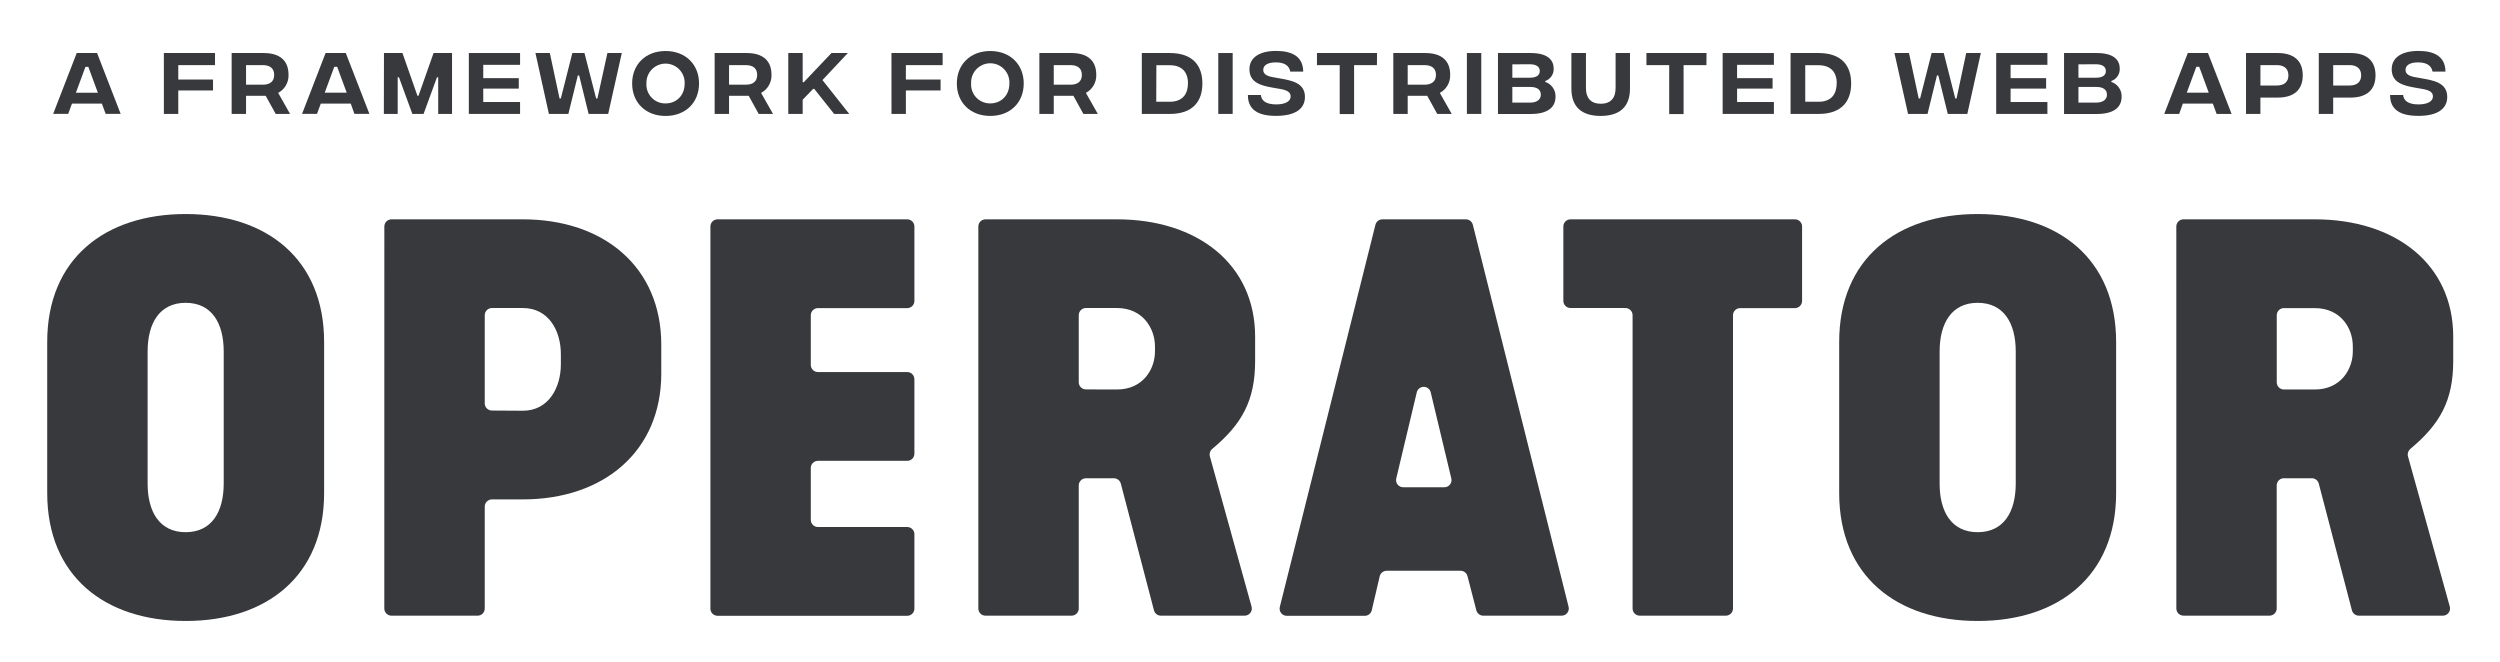
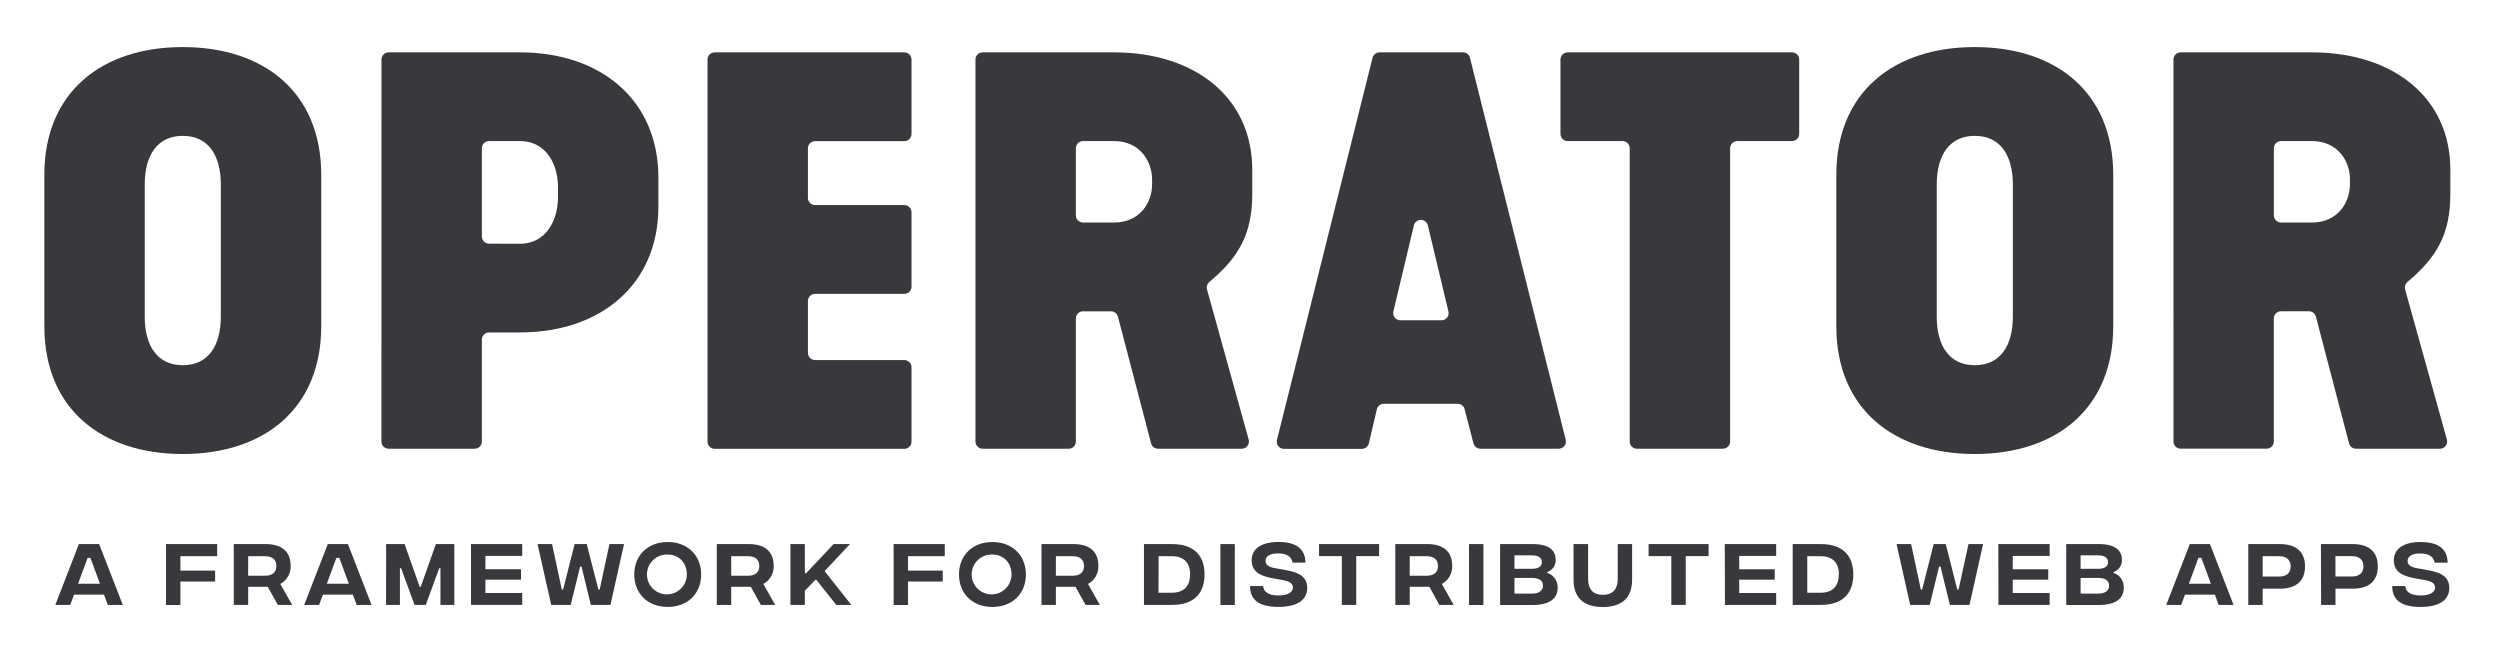
<svg xmlns="http://www.w3.org/2000/svg" id="Layer_1" data-name="Layer 1" viewBox="0 0 868.44 229.82">
  <defs>
    <style>.cls-1{fill:#37393d;}</style>
  </defs>
-   <path class="cls-1" d="M16.4,118.78c0-28.82,20-44.43,48.09-44.43s48.1,15.61,48.1,44.43v52.5c0,28.82-20,44.43-48.1,44.43S16.4,200.1,16.4,171.28Zm48.09,66.09c9,0,13.22-7,13.22-16.89v-45.9c0-9.91-4.22-16.89-13.22-16.89s-13.21,7-13.21,16.89V168C51.28,177.89,55.5,184.87,64.49,184.87Z" />
-   <path class="cls-1" d="M133.51,78.68a2.49,2.49,0,0,1,2.5-2.49h45.6c28.09,0,48.1,16.52,48.1,43.51v10.09c0,27-20,43.69-48.1,43.69H170.89a2.5,2.5,0,0,0-2.5,2.5v35.4a2.48,2.48,0,0,1-2.49,2.49H136a2.49,2.49,0,0,1-2.5-2.49Zm48.1,64c9,0,13.22-8.07,13.22-16.15V123c0-8.08-4.22-16-13.22-16H170.89a2.5,2.5,0,0,0-2.5,2.49v30.63a2.49,2.49,0,0,0,2.5,2.49Z" />
-   <path class="cls-1" d="M249.27,76.19h65.87a2.49,2.49,0,0,1,2.5,2.49v25.86a2.5,2.5,0,0,1-2.5,2.49h-31a2.49,2.49,0,0,0-2.49,2.49v17.23a2.48,2.48,0,0,0,2.49,2.49h31a2.5,2.5,0,0,1,2.5,2.5v25.85a2.49,2.49,0,0,1-2.5,2.49h-31a2.49,2.49,0,0,0-2.49,2.5v18a2.49,2.49,0,0,0,2.49,2.49h31a2.5,2.5,0,0,1,2.5,2.5v25.85a2.49,2.49,0,0,1-2.5,2.49H249.27a2.48,2.48,0,0,1-2.49-2.49V78.68A2.48,2.48,0,0,1,249.27,76.19Z" />
-   <path class="cls-1" d="M339.85,78.68a2.49,2.49,0,0,1,2.49-2.49H388C416,76.19,436,91.79,436,116.94v8.45c0,13.77-4.58,21.94-14.89,30.54a2.52,2.52,0,0,0-.83,2.6c2.14,7.69,11.55,41.61,14.48,52.18a2.49,2.49,0,0,1-2.4,3.16H403.27a2.49,2.49,0,0,1-2.41-1.86l-11.51-44a2.5,2.5,0,0,0-2.41-1.87h-9.72a2.5,2.5,0,0,0-2.49,2.5v42.74a2.49,2.49,0,0,1-2.5,2.49H342.34a2.49,2.49,0,0,1-2.49-2.49ZM388,135.3c9,0,13.21-7,13.21-13.22v-1.83C401.16,114,396.94,107,388,107H377.22a2.5,2.5,0,0,0-2.49,2.49v23.29a2.5,2.5,0,0,0,2.49,2.49Z" />
-   <path class="cls-1" d="M480.21,76.19h29a2.5,2.5,0,0,1,2.42,1.89l33.26,132.69a2.49,2.49,0,0,1-2.42,3.1H515.26a2.5,2.5,0,0,1-2.42-1.87l-3.07-11.86a2.48,2.48,0,0,0-2.41-1.87H481.71a2.49,2.49,0,0,0-2.43,1.92L476.51,212a2.48,2.48,0,0,1-2.42,1.92H447a2.49,2.49,0,0,1-2.42-3.1L477.79,78.08A2.5,2.5,0,0,1,480.21,76.19Zm23.94,90L497,136.3a2.49,2.49,0,0,0-4.85,0l-7.12,29.89a2.48,2.48,0,0,0,2.42,3.07h14.25A2.48,2.48,0,0,0,504.15,166.19Z" />
-   <path class="cls-1" d="M564.62,107H545.56a2.49,2.49,0,0,1-2.49-2.49V78.68a2.48,2.48,0,0,1,2.49-2.49h78A2.48,2.48,0,0,1,626,78.68v25.86a2.49,2.49,0,0,1-2.49,2.49H604.49a2.49,2.49,0,0,0-2.49,2.49V211.38a2.49,2.49,0,0,1-2.5,2.49H569.61a2.48,2.48,0,0,1-2.49-2.49V109.52A2.5,2.5,0,0,0,564.62,107Z" />
-   <path class="cls-1" d="M638.89,118.78c0-28.82,20-44.43,48.1-44.43s48.1,15.61,48.1,44.43v52.5c0,28.82-20,44.43-48.1,44.43s-48.1-15.61-48.1-44.43ZM687,184.87c9,0,13.22-7,13.22-16.89v-45.9c0-9.91-4.23-16.89-13.22-16.89s-13.22,7-13.22,16.89V168C673.77,177.89,678,184.87,687,184.87Z" />
-   <path class="cls-1" d="M756,78.68a2.49,2.49,0,0,1,2.49-2.49h45.61c28.08,0,48.09,15.6,48.09,40.75v8.45c0,13.77-4.58,21.94-14.89,30.54a2.53,2.53,0,0,0-.83,2.6L851,210.71a2.5,2.5,0,0,1-2.4,3.16H819.43A2.49,2.49,0,0,1,817,212l-11.51-44a2.5,2.5,0,0,0-2.41-1.87h-9.72a2.49,2.49,0,0,0-2.49,2.5v42.74a2.49,2.49,0,0,1-2.5,2.49H758.5a2.49,2.49,0,0,1-2.49-2.49Zm48.1,56.62c9,0,13.21-7,13.21-13.22v-1.83c0-6.24-4.22-13.22-13.21-13.22H793.38a2.49,2.49,0,0,0-2.49,2.49v23.29a2.49,2.49,0,0,0,2.49,2.49Z" />
-   <path class="cls-1" d="M35.39,36H25l-1.31,3.55H18.47l8.19-21.15h7.05l8.2,21.15H36.7ZM34,32.22l-3.32-9h-1l-3.32,9Z" />
-   <path class="cls-1" d="M56.92,18.42H74.69v4.2H61.93v5H74v3.8H61.93v8.16h-5Z" />
-   <path class="cls-1" d="M95.77,39.57l-3.48-6.3H85.47v6.3h-5V18.42h11.1c5.67,0,8.66,2.64,8.66,7.58a6.83,6.83,0,0,1-3.6,6.27l4.13,7.3ZM85.47,29.42h5.82c2.54,0,3.95-1.16,3.95-3.4s-1.41-3.4-3.95-3.4H85.47Z" />
-   <path class="cls-1" d="M121.85,36H111.43l-1.31,3.55h-5.19l8.18-21.15h7l8.21,21.15h-5.21Zm-1.41-3.8-3.32-9h-1l-3.32,9Z" />
-   <path class="cls-1" d="M133.38,18.42h6.42L145,33.25h.38l5.23-14.83h6.42V39.57h-4.81V26.83h-.42l-4.66,12.74h-3.9l-4.66-12.74h-.43V39.57h-4.81Z" />
-   <path class="cls-1" d="M162.86,18.42h17.8v4.1H167.87v4.63h12.34v3.63H167.87v4.66h12.79v4.13h-17.8Z" />
-   <path class="cls-1" d="M186,18.42H191l3.37,15.78h.45l4-15.78h4.21l4.05,15.78h.45L211,18.42H216l-4.73,21.15h-6.8l-3.28-13.35h-.47l-3.28,13.35h-6.77Z" />
-   <path class="cls-1" d="M219.59,29c0-6.64,4.71-11.28,11.61-11.28S242.83,22.35,242.83,29s-4.71,11.28-11.63,11.28S219.59,35.64,219.59,29Zm18.25,0a6.65,6.65,0,1,0-13.29,0,6.54,6.54,0,0,0,6.65,6.93C235,35.92,237.84,33.15,237.84,29Z" />
-   <path class="cls-1" d="M263.55,39.57l-3.48-6.3h-6.82v6.3h-5V18.42h11.1C265,18.42,268,21.06,268,26a6.84,6.84,0,0,1-3.61,6.27l4.13,7.3Zm-10.3-10.15h5.82c2.54,0,3.95-1.16,3.95-3.4s-1.41-3.4-3.95-3.4h-5.82Z" />
-   <path class="cls-1" d="M289.76,39.57l-6.93-8.71h-.35l-3.65,3.77v4.94h-5V18.42h5V28.56h.38l9.62-10.14h5.69l-8.82,9.39L295,39.57Z" />
-   <path class="cls-1" d="M309.67,18.42h17.78v4.2H314.68v5h12.06v3.8H314.68v8.16h-5Z" />
-   <path class="cls-1" d="M332.38,29c0-6.64,4.71-11.28,11.61-11.28S355.62,22.35,355.62,29,350.91,40.27,344,40.27,332.38,35.64,332.38,29Zm18.26,0a6.66,6.66,0,1,0-13.3,0A6.55,6.55,0,0,0,344,35.92C347.77,35.92,350.64,33.15,350.64,29Z" />
-   <path class="cls-1" d="M376.34,39.57l-3.47-6.3h-6.82v6.3h-5V18.42h11.11c5.66,0,8.66,2.64,8.66,7.58a6.85,6.85,0,0,1-3.6,6.27l4.13,7.3ZM366.05,29.42h5.81c2.54,0,3.95-1.16,3.95-3.4s-1.41-3.4-3.95-3.4h-5.81Z" />
-   <path class="cls-1" d="M417.68,29c0,6-3.12,10.58-11.33,10.58h-9.71V18.42h9.71C414.56,18.42,417.68,23,417.68,29Zm-5,0c0-4.08-2.22-6.34-6.32-6.34H401.7l-.05,12.69h4.68C410.43,35.34,412.65,33.07,412.65,29Z" />
-   <path class="cls-1" d="M423.2,18.42h5V39.57h-5Z" />
-   <path class="cls-1" d="M433.49,33H438c.17,2,1.81,3.25,5.28,3.27,3.28,0,5.06-1.1,5.06-2.77,0-1.46-1.18-2.19-3.7-2.61l-2.62-.46c-4-.7-8-1.76-8-6.37,0-4,3.38-6.37,9.29-6.37,5.52,0,9.34,1.94,9.4,7.18h-4.51c-.33-1.91-1.81-3.2-5-3.2-2.87,0-4.38,1-4.38,2.62,0,1.28,1,2.09,3.2,2.49l2.29.41c4,.73,9,1.4,9,6.47,0,4.2-3.45,6.59-10.05,6.59C436.87,40.27,433.47,38,433.49,33Z" />
-   <path class="cls-1" d="M478.31,22.62h-7.93v17h-5V22.62h-7.9v-4.2h20.87Z" />
-   <path class="cls-1" d="M499.26,39.57l-3.48-6.3H489v6.3h-5V18.42h11.1c5.67,0,8.66,2.64,8.66,7.58a6.83,6.83,0,0,1-3.6,6.27l4.13,7.3ZM489,29.42h5.82c2.54,0,4-1.16,4-3.4s-1.41-3.4-4-3.4H489Z" />
-   <path class="cls-1" d="M509.56,18.42h5V39.57h-5Z" />
-   <path class="cls-1" d="M540.35,33.6c0,3.5-2.45,6-8.69,6h-11.3V18.42h11.35c6,0,8,2.49,8,5.41a4.36,4.36,0,0,1-2.92,4.31v.32A5.22,5.22,0,0,1,540.35,33.6Zm-15-11.25V27h6c2.29,0,3.53-.78,3.53-2.32s-1.24-2.36-3.53-2.36Zm9.89,10.49c0-1.71-1.33-2.64-3.67-2.64h-6.22v5.44h6.22C533.93,35.64,535.26,34.53,535.26,32.84Z" />
-   <path class="cls-1" d="M545.86,30.76V18.42h5.06V30.63c0,3.37,1.69,5.41,5.14,5.41s5.16-2,5.16-5.41V18.42h5V30.76c0,6.44-3.67,9.51-10.19,9.51S545.86,37.2,545.86,30.76Z" />
-   <path class="cls-1" d="M592.77,22.62h-7.93v17h-5V22.62h-7.91v-4.2h20.88Z" />
-   <path class="cls-1" d="M598.41,18.42h17.8v4.1H603.42v4.63h12.33v3.63H603.42v4.66h12.79v4.13h-17.8Z" />
-   <path class="cls-1" d="M643.05,29c0,6-3.13,10.58-11.33,10.58H622V18.42h9.72C639.92,18.42,643.05,23,643.05,29Zm-5,0c0-4.08-2.22-6.34-6.32-6.34h-4.63l0,12.69h4.68C635.79,35.34,638,33.07,638,29Z" />
-   <path class="cls-1" d="M658.08,18.42h5.06l3.37,15.78H667l4-15.78h4.21l4,15.78h.45l3.35-15.78h5.09L683.4,39.57h-6.79l-3.28-13.35h-.48l-3.27,13.35h-6.77Z" />
-   <path class="cls-1" d="M693.43,18.42h17.79v4.1H698.43v4.63h12.34v3.63H698.43v4.66h12.79v4.13H693.43Z" />
-   <path class="cls-1" d="M737,33.6c0,3.5-2.45,6-8.69,6H717V18.42h11.35c6,0,8,2.49,8,5.41a4.36,4.36,0,0,1-2.92,4.31v.32A5.22,5.22,0,0,1,737,33.6ZM722,22.35V27h6c2.29,0,3.53-.78,3.53-2.32s-1.24-2.36-3.53-2.36Zm9.89,10.49c0-1.71-1.33-2.64-3.68-2.64H722v5.44h6.21C730.59,35.64,731.92,34.53,731.92,32.84Z" />
-   <path class="cls-1" d="M768.68,36H758.26L757,39.57h-5.19l8.18-21.15h7l8.21,21.15H770Zm-1.41-3.8-3.32-9h-1l-3.32,9Z" />
-   <path class="cls-1" d="M780.21,18.42h11c5.64,0,8.71,2.69,8.71,7.75s-3.07,7.73-8.71,7.73h-6v5.67h-5ZM790.94,29.7c2.46,0,4-1.19,4-3.53s-1.54-3.55-4-3.55h-5.72V29.7Z" />
-   <path class="cls-1" d="M805.49,18.42h11c5.64,0,8.71,2.69,8.71,7.75s-3.07,7.73-8.71,7.73h-6v5.67h-5ZM816.21,29.7c2.47,0,4-1.19,4-3.53s-1.54-3.55-4-3.55H810.5V29.7Z" />
-   <path class="cls-1" d="M830.26,33h4.54c.17,2,1.81,3.25,5.28,3.27,3.27,0,5.06-1.1,5.06-2.77,0-1.46-1.18-2.19-3.7-2.61l-2.62-.46c-4-.7-8-1.76-8-6.37,0-4,3.38-6.37,9.29-6.37,5.52,0,9.34,1.94,9.39,7.18H845c-.33-1.91-1.82-3.2-5-3.2-2.87,0-4.38,1-4.38,2.62,0,1.28,1,2.09,3.2,2.49l2.29.41c4,.73,9,1.4,9,6.47,0,4.2-3.45,6.59-10,6.59C833.64,40.27,830.24,38,830.26,33Z" />
+   <path class="cls-1" d="M15.4,60.78c0-28.82,20-44.43,48.09-44.43s48.1,15.61,48.1,44.43v52.5c0,28.82-20,44.43-48.1,44.43S15.4,142.1,15.4,113.28Zm48.09,66.09c9,0,13.22-7,13.22-16.89V64.08c0-9.91-4.22-16.89-13.22-16.89s-13.21,7-13.21,16.89V110C50.28,119.89,54.5,126.87,63.49,126.87Z" />
+   <path class="cls-1" d="M132.51,20.68a2.49,2.49,0,0,1,2.5-2.49h45.6c28.09,0,48.1,16.52,48.1,43.51V71.79c0,27-20,43.69-48.1,43.69H169.89a2.5,2.5,0,0,0-2.5,2.5v35.4a2.48,2.48,0,0,1-2.49,2.49H135a2.49,2.49,0,0,1-2.5-2.49Zm48.1,64c9,0,13.22-8.07,13.22-16.15V65c0-8.08-4.22-16-13.22-16H169.89a2.5,2.5,0,0,0-2.5,2.49V82.15a2.49,2.49,0,0,0,2.5,2.49Z" />
+   <path class="cls-1" d="M248.27,18.19h65.87a2.49,2.49,0,0,1,2.5,2.49V46.54a2.5,2.5,0,0,1-2.5,2.49h-31a2.49,2.49,0,0,0-2.49,2.49V68.75a2.48,2.48,0,0,0,2.49,2.49h31a2.5,2.5,0,0,1,2.5,2.5V99.59a2.49,2.49,0,0,1-2.5,2.49h-31a2.49,2.49,0,0,0-2.49,2.5v18a2.49,2.49,0,0,0,2.49,2.49h31a2.5,2.5,0,0,1,2.5,2.5v25.85a2.49,2.49,0,0,1-2.5,2.49H248.27a2.48,2.48,0,0,1-2.49-2.49V20.68A2.48,2.48,0,0,1,248.27,18.19Z" />
+   <path class="cls-1" d="M338.85,20.68a2.49,2.49,0,0,1,2.49-2.49H387C415,18.19,435,33.79,435,58.94v8.45c0,13.77-4.58,21.94-14.89,30.54a2.52,2.52,0,0,0-.83,2.6c2.14,7.69,11.55,41.61,14.48,52.18a2.49,2.49,0,0,1-2.4,3.16H402.27a2.49,2.49,0,0,1-2.41-1.86l-11.51-44a2.5,2.5,0,0,0-2.41-1.87h-9.72a2.5,2.5,0,0,0-2.49,2.5v42.74a2.49,2.49,0,0,1-2.5,2.49H341.34a2.49,2.49,0,0,1-2.49-2.49ZM387,77.3c9,0,13.21-7,13.21-13.22V62.25C400.16,56,395.94,49,387,49H376.22a2.5,2.5,0,0,0-2.49,2.49V74.81a2.5,2.5,0,0,0,2.49,2.49Z" />
+   <path class="cls-1" d="M479.21,18.19h29a2.5,2.5,0,0,1,2.42,1.89l33.26,132.69a2.49,2.49,0,0,1-2.42,3.1H514.26a2.5,2.5,0,0,1-2.42-1.87l-3.07-11.86a2.48,2.48,0,0,0-2.41-1.87H480.71a2.49,2.49,0,0,0-2.43,1.92L475.51,154a2.48,2.48,0,0,1-2.42,1.92H446a2.49,2.49,0,0,1-2.42-3.1L476.79,20.08A2.5,2.5,0,0,1,479.21,18.19Zm23.94,90L496,78.3a2.49,2.49,0,0,0-4.85,0l-7.12,29.89a2.48,2.48,0,0,0,2.42,3.07h14.25A2.48,2.48,0,0,0,503.15,108.19Z" />
+   <path class="cls-1" d="M563.62,49H544.56a2.49,2.49,0,0,1-2.49-2.49V20.68a2.48,2.48,0,0,1,2.49-2.49h78A2.48,2.48,0,0,1,625,20.68V46.54A2.49,2.49,0,0,1,622.55,49H603.49A2.49,2.49,0,0,0,601,51.52V153.38a2.49,2.49,0,0,1-2.5,2.49H568.61a2.48,2.48,0,0,1-2.49-2.49V51.52A2.5,2.5,0,0,0,563.62,49Z" />
+   <path class="cls-1" d="M637.89,60.78c0-28.82,20-44.43,48.1-44.43s48.1,15.61,48.1,44.43v52.5c0,28.82-20,44.43-48.1,44.43s-48.1-15.61-48.1-44.43ZM686,126.87c9,0,13.22-7,13.22-16.89V64.08c0-9.91-4.23-16.89-13.22-16.89s-13.22,7-13.22,16.89V110C672.77,119.89,677,126.87,686,126.87Z" />
+   <path class="cls-1" d="M755,20.68a2.49,2.49,0,0,1,2.49-2.49h45.61c28.08,0,48.09,15.6,48.09,40.75v8.45c0,13.77-4.58,21.94-14.89,30.54a2.53,2.53,0,0,0-.83,2.6L850,152.71a2.5,2.5,0,0,1-2.4,3.16H818.43A2.49,2.49,0,0,1,816,154l-11.51-44a2.5,2.5,0,0,0-2.41-1.87h-9.72a2.49,2.49,0,0,0-2.49,2.5v42.74a2.49,2.49,0,0,1-2.5,2.49H757.5a2.49,2.49,0,0,1-2.49-2.49Zm48.1,56.62c9,0,13.21-7,13.21-13.22V62.25C816.32,56,812.1,49,803.11,49H792.38a2.49,2.49,0,0,0-2.49,2.49V74.81a2.49,2.49,0,0,0,2.49,2.49Z" />
+   <path class="cls-1" d="M36.14,206.58H25.71l-1.31,3.55H19.22L27.4,189h7.05l8.21,21.15H37.45Zm-1.41-3.8-3.33-9h-.95l-3.33,9Z" />
+   <path class="cls-1" d="M57.66,189H75.44v4.21H62.67v5H74.73V202H62.67v8.16h-5Z" />
+   <path class="cls-1" d="M96.51,210.13,93,203.84H86.21v6.29h-5V189H92.31c5.66,0,8.66,2.65,8.66,7.58a6.83,6.83,0,0,1-3.6,6.27l4.13,7.3ZM86.21,200H92c2.54,0,4-1.15,4-3.39s-1.41-3.4-4-3.4H86.21Z" />
+   <path class="cls-1" d="M122.6,206.58H112.17l-1.31,3.55h-5.18L113.86,189h7l8.21,21.15H123.9Zm-1.41-3.8-3.33-9h-1l-3.33,9Z" />
+   <path class="cls-1" d="M134.13,189h6.42l5.23,14.83h.38L151.4,189h6.42v21.15H153V197.39h-.43l-4.66,12.74H144l-4.66-12.74h-.42v12.74h-4.81Z" />
+   <path class="cls-1" d="M163.61,189h17.8v4.11H168.62v4.63H181v3.62H168.62V206h12.79v4.13h-17.8Z" />
+   <path class="cls-1" d="M186.72,189h5.06l3.38,15.79h.45l4-15.79h4.2l4.06,15.79h.45L211.7,189h5.08l-4.73,21.15h-6.8L202,196.79h-.48l-3.27,13.34h-6.77Z" />
+   <path class="cls-1" d="M220.33,199.56c0-6.65,4.71-11.28,11.61-11.28s11.63,4.63,11.63,11.28-4.71,11.28-11.63,11.28S220.33,206.2,220.33,199.56Zm18.26,0c0-4.16-2.87-6.93-6.65-6.93a6.93,6.93,0,1,0,6.65,6.93Z" />
+   <path class="cls-1" d="M264.29,210.13l-3.47-6.29H254v6.29h-5V189h11.1c5.66,0,8.66,2.65,8.66,7.58a6.83,6.83,0,0,1-3.6,6.27l4.13,7.3ZM254,200h5.81c2.54,0,3.95-1.15,3.95-3.39s-1.41-3.4-3.95-3.4H254Z" />
+   <path class="cls-1" d="M290.5,210.13l-6.92-8.71h-.35l-3.65,3.78v4.93h-5V189h5v10.15H280L289.57,189h5.69l-8.81,9.39,9.29,11.76Z" />
+   <path class="cls-1" d="M310.42,189h17.77v4.21H315.43v5h12.06V202H315.43v8.16h-5Z" />
+   <path class="cls-1" d="M333.13,199.56c0-6.65,4.71-11.28,11.6-11.28s11.64,4.63,11.64,11.28-4.71,11.28-11.64,11.28S333.13,206.2,333.13,199.56Zm18.25,0c0-4.16-2.87-6.93-6.65-6.93a6.93,6.93,0,1,0,6.65,6.93Z" />
+   <path class="cls-1" d="M377.09,210.13l-3.48-6.29h-6.82v6.29h-5V189h11.1c5.67,0,8.66,2.65,8.66,7.58a6.81,6.81,0,0,1-3.6,6.27l4.13,7.3ZM366.79,200h5.82c2.54,0,3.95-1.15,3.95-3.39s-1.41-3.4-3.95-3.4h-5.82Z" />
+   <path class="cls-1" d="M418.43,199.56c0,6-3.12,10.57-11.33,10.57h-9.72V189h9.72C415.31,189,418.43,193.54,418.43,199.56Zm-5,0c0-4.08-2.21-6.35-6.32-6.35h-4.63l-.05,12.69h4.68C411.18,205.9,413.39,203.64,413.39,199.56Z" />
+   <path class="cls-1" d="M423.94,189h5v21.15h-5Z" />
+   <path class="cls-1" d="M434.24,203.58h4.53c.18,2,1.81,3.25,5.29,3.28,3.27,0,5.06-1.11,5.06-2.77,0-1.46-1.18-2.19-3.7-2.62L442.8,201c-4-.71-8-1.77-8-6.37,0-4,3.37-6.37,9.29-6.37,5.51,0,9.34,1.94,9.39,7.17H449c-.32-1.91-1.81-3.19-5-3.19-2.87,0-4.38,1-4.38,2.61,0,1.29,1,2.09,3.19,2.5l2.29.4c4,.73,9,1.41,9,6.47,0,4.2-3.45,6.6-10,6.6S434.21,208.54,434.24,203.58Z" />
+   <path class="cls-1" d="M479.05,193.19h-7.93v16.94h-5V193.19h-7.91V189h20.87Z" />
+   <path class="cls-1" d="M500,210.13l-3.47-6.29H489.7v6.29h-5V189H495.8c5.66,0,8.66,2.65,8.66,7.58a6.83,6.83,0,0,1-3.6,6.27l4.13,7.3ZM489.7,200h5.82c2.54,0,4-1.15,4-3.39s-1.41-3.4-4-3.4H489.7Z" />
+   <path class="cls-1" d="M510.3,189h5v21.15h-5Z" />
+   <path class="cls-1" d="M541.09,204.16c0,3.5-2.44,6-8.69,6H521.1V189h11.36c6,0,7.95,2.49,7.95,5.42a4.34,4.34,0,0,1-2.92,4.3V199A5.2,5.2,0,0,1,541.09,204.16Zm-15-11.25v4.68h6c2.29,0,3.52-.78,3.52-2.31s-1.23-2.37-3.52-2.37Zm9.9,10.5c0-1.71-1.34-2.64-3.68-2.64h-6.22v5.43h6.22C534.67,206.2,536,205.1,536,203.41Z" />
+   <path class="cls-1" d="M546.61,201.32V189h5.06v12.21c0,3.38,1.68,5.42,5.13,5.42s5.16-2,5.16-5.42V189h5v12.34c0,6.44-3.68,9.52-10.2,9.52S546.61,207.76,546.61,201.32Z" />
+   <path class="cls-1" d="M593.51,193.19h-7.93v16.94h-5V193.19h-7.9V189h20.87Z" />
+   <path class="cls-1" d="M599.15,189H617v4.11H604.16v4.63H616.5v3.62H604.16V206H617v4.13h-17.8Z" />
+   <path class="cls-1" d="M643.79,199.56c0,6-3.12,10.57-11.33,10.57h-9.72V189h9.72C640.67,189,643.79,193.54,643.79,199.56Zm-5,0c0-4.08-2.21-6.35-6.32-6.35H627.8l0,12.69h4.68C636.54,205.9,638.75,203.64,638.75,199.56Z" />
+   <path class="cls-1" d="M658.82,189h5.06l3.37,15.79h.46l4-15.79h4.2l4,15.79h.46L683.8,189h5.08l-4.73,21.15h-6.8l-3.27-13.34h-.48l-3.27,13.34h-6.78Z" />
+   <path class="cls-1" d="M694.17,189H712v4.11H699.18v4.63h12.34v3.62H699.18V206H712v4.13h-17.8Z" />
+   <path class="cls-1" d="M737.75,204.16c0,3.5-2.44,6-8.69,6h-11.3V189h11.35c6,0,8,2.49,8,5.42a4.34,4.34,0,0,1-2.92,4.3V199A5.2,5.2,0,0,1,737.75,204.16Zm-15-11.25v4.68h6c2.29,0,3.52-.78,3.52-2.31s-1.23-2.37-3.52-2.37Zm9.89,10.5c0-1.71-1.33-2.64-3.67-2.64h-6.22v5.43H729C731.33,206.2,732.66,205.1,732.66,203.41Z" />
+   <path class="cls-1" d="M769.42,206.58H759l-1.31,3.55H752.5L760.69,189h7l8.2,21.15h-5.21Zm-1.41-3.8-3.32-9h-1l-3.32,9Z" />
+   <path class="cls-1" d="M781,189h11c5.64,0,8.71,2.7,8.71,7.76s-3.07,7.73-8.71,7.73h-6v5.66h-5Zm10.72,11.28c2.47,0,4-1.18,4-3.52s-1.53-3.55-4-3.55H786v7.07Z" />
+   <path class="cls-1" d="M806.23,189h11.06c5.64,0,8.71,2.7,8.71,7.76s-3.07,7.73-8.71,7.73h-6v5.66h-5ZM817,200.26c2.47,0,4-1.18,4-3.52s-1.53-3.55-4-3.55h-5.72v7.07Z" />
+   <path class="cls-1" d="M831,203.58h4.53c.18,2,1.81,3.25,5.29,3.28,3.27,0,5.06-1.11,5.06-2.77,0-1.46-1.19-2.19-3.7-2.62l-2.62-.45c-4-.71-8-1.77-8-6.37,0-4,3.37-6.37,9.29-6.37,5.51,0,9.34,1.94,9.39,7.17h-4.51c-.33-1.91-1.81-3.19-5-3.19-2.87,0-4.39,1-4.39,2.61,0,1.29,1,2.09,3.2,2.5l2.29.4c4,.73,9,1.41,9,6.47,0,4.2-3.45,6.6-10,6.6S831,208.54,831,203.58Z" />
</svg>
